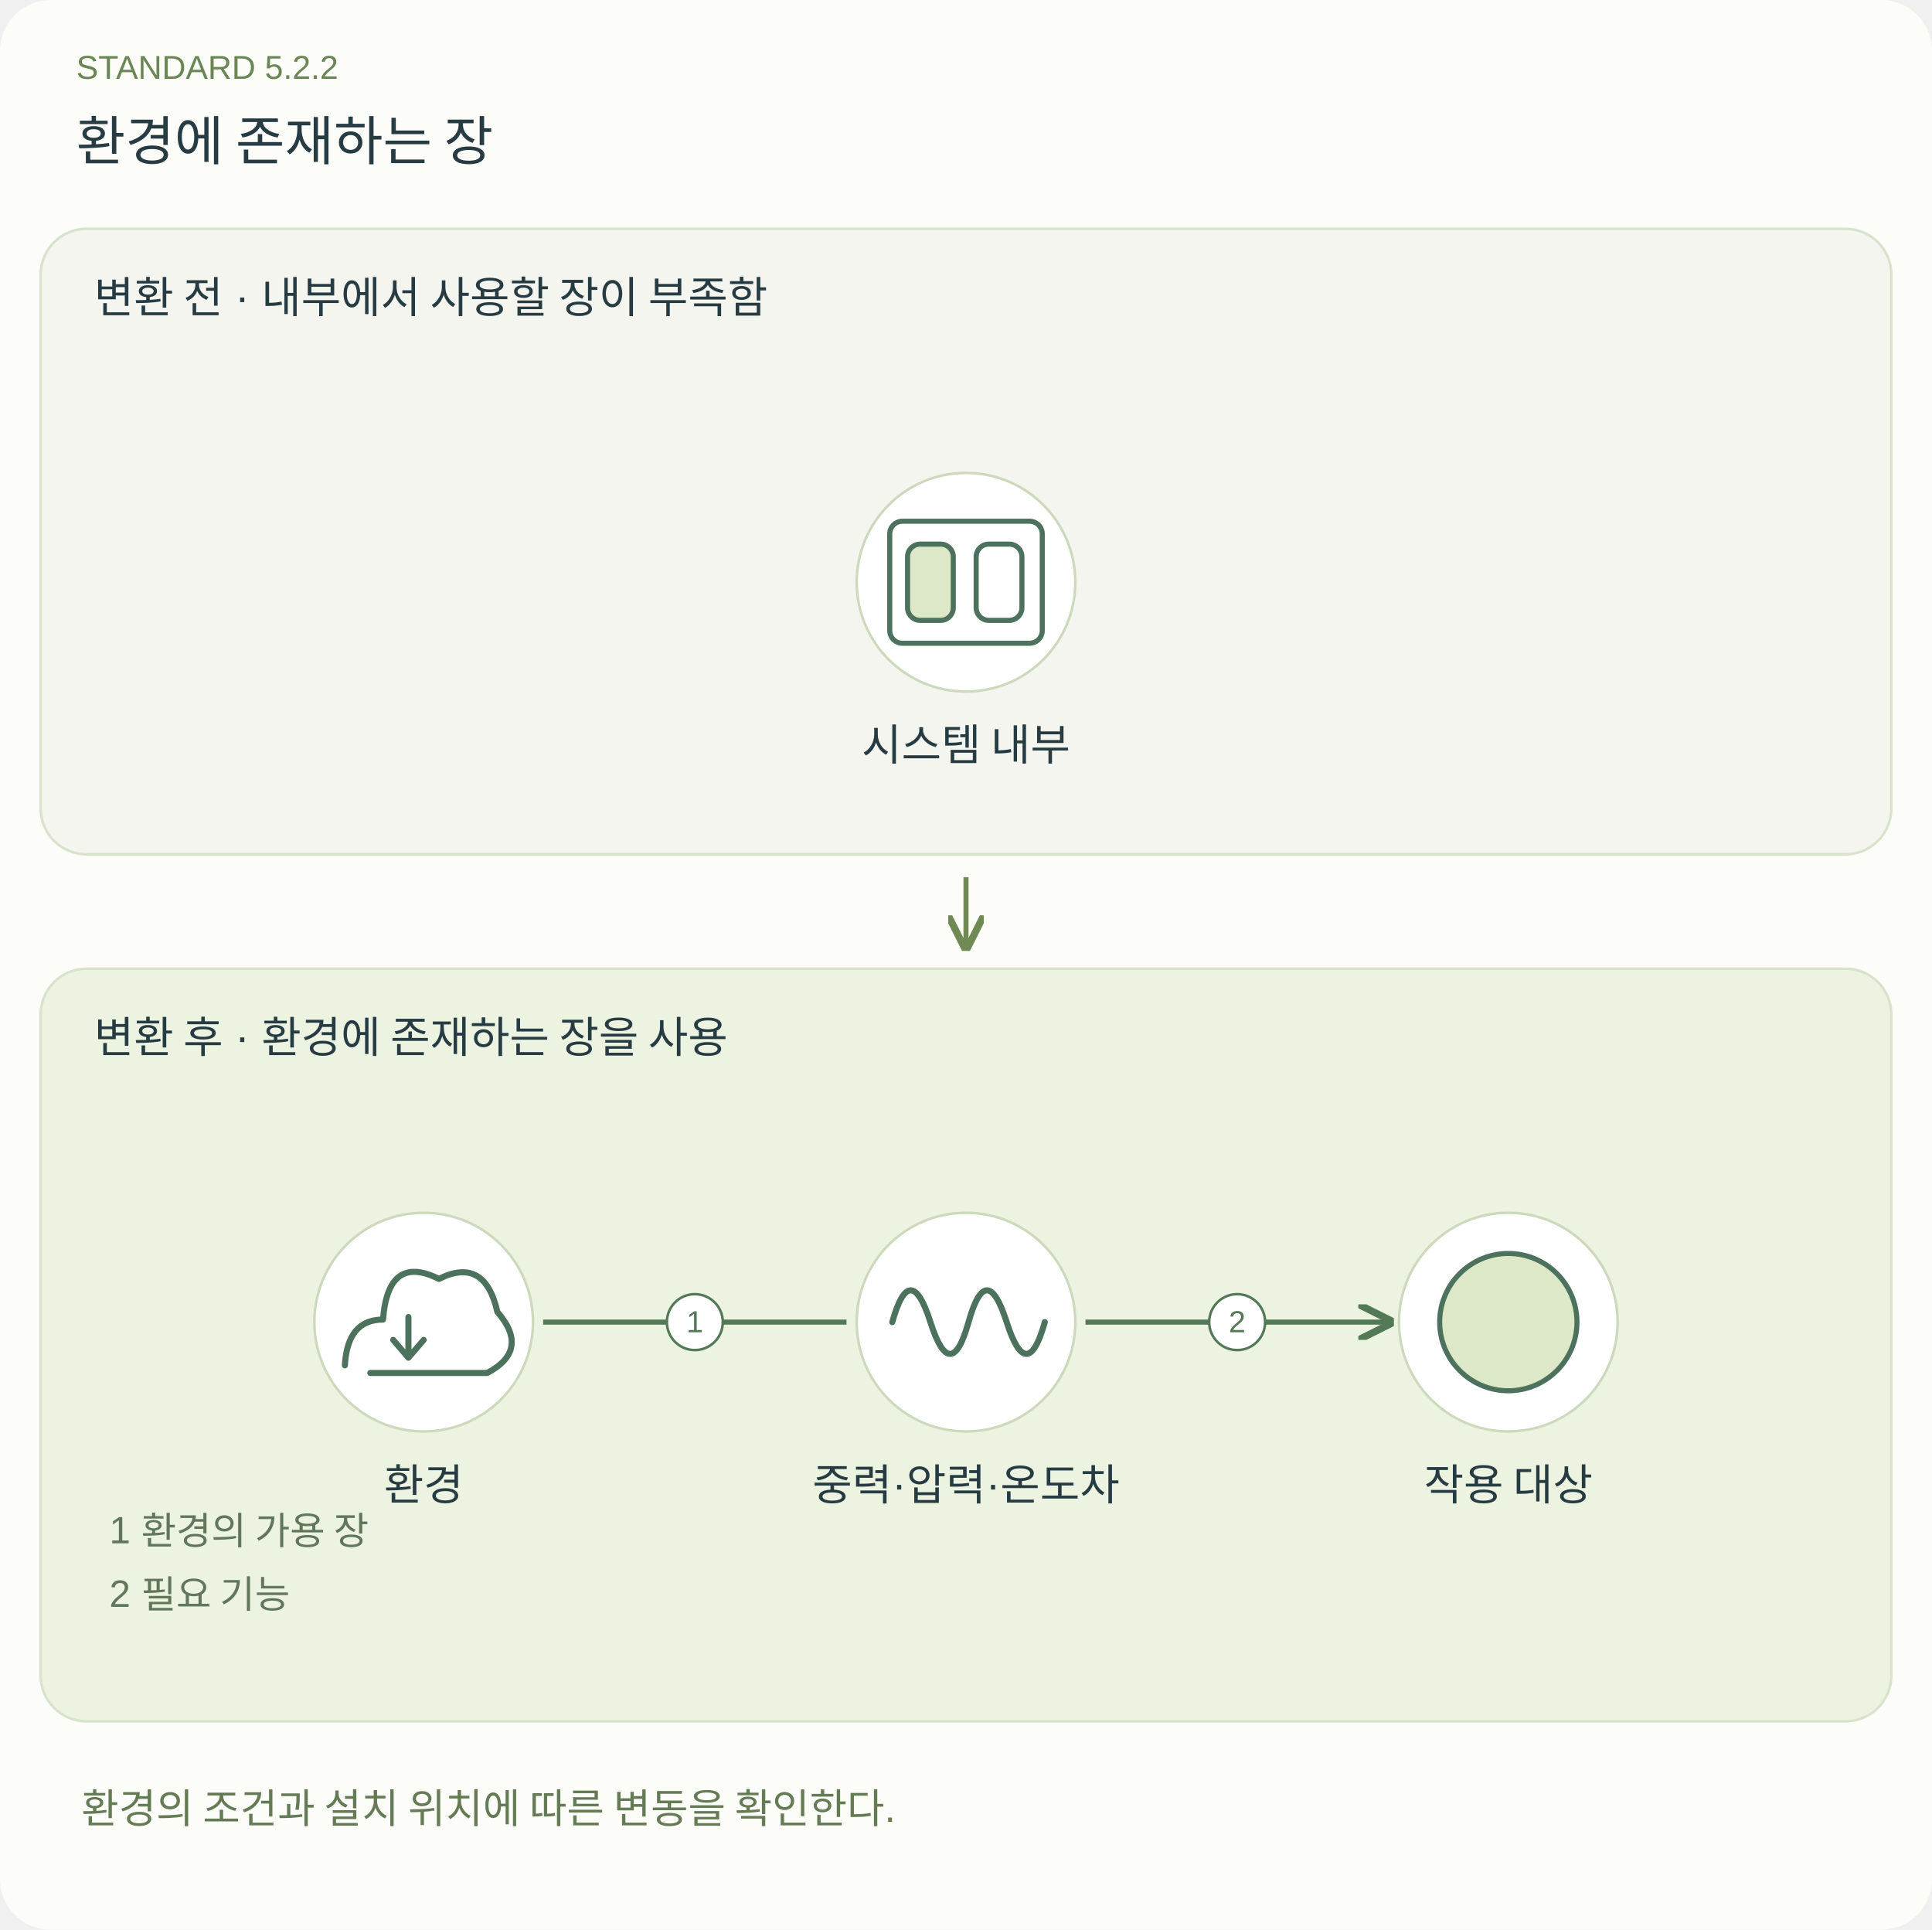
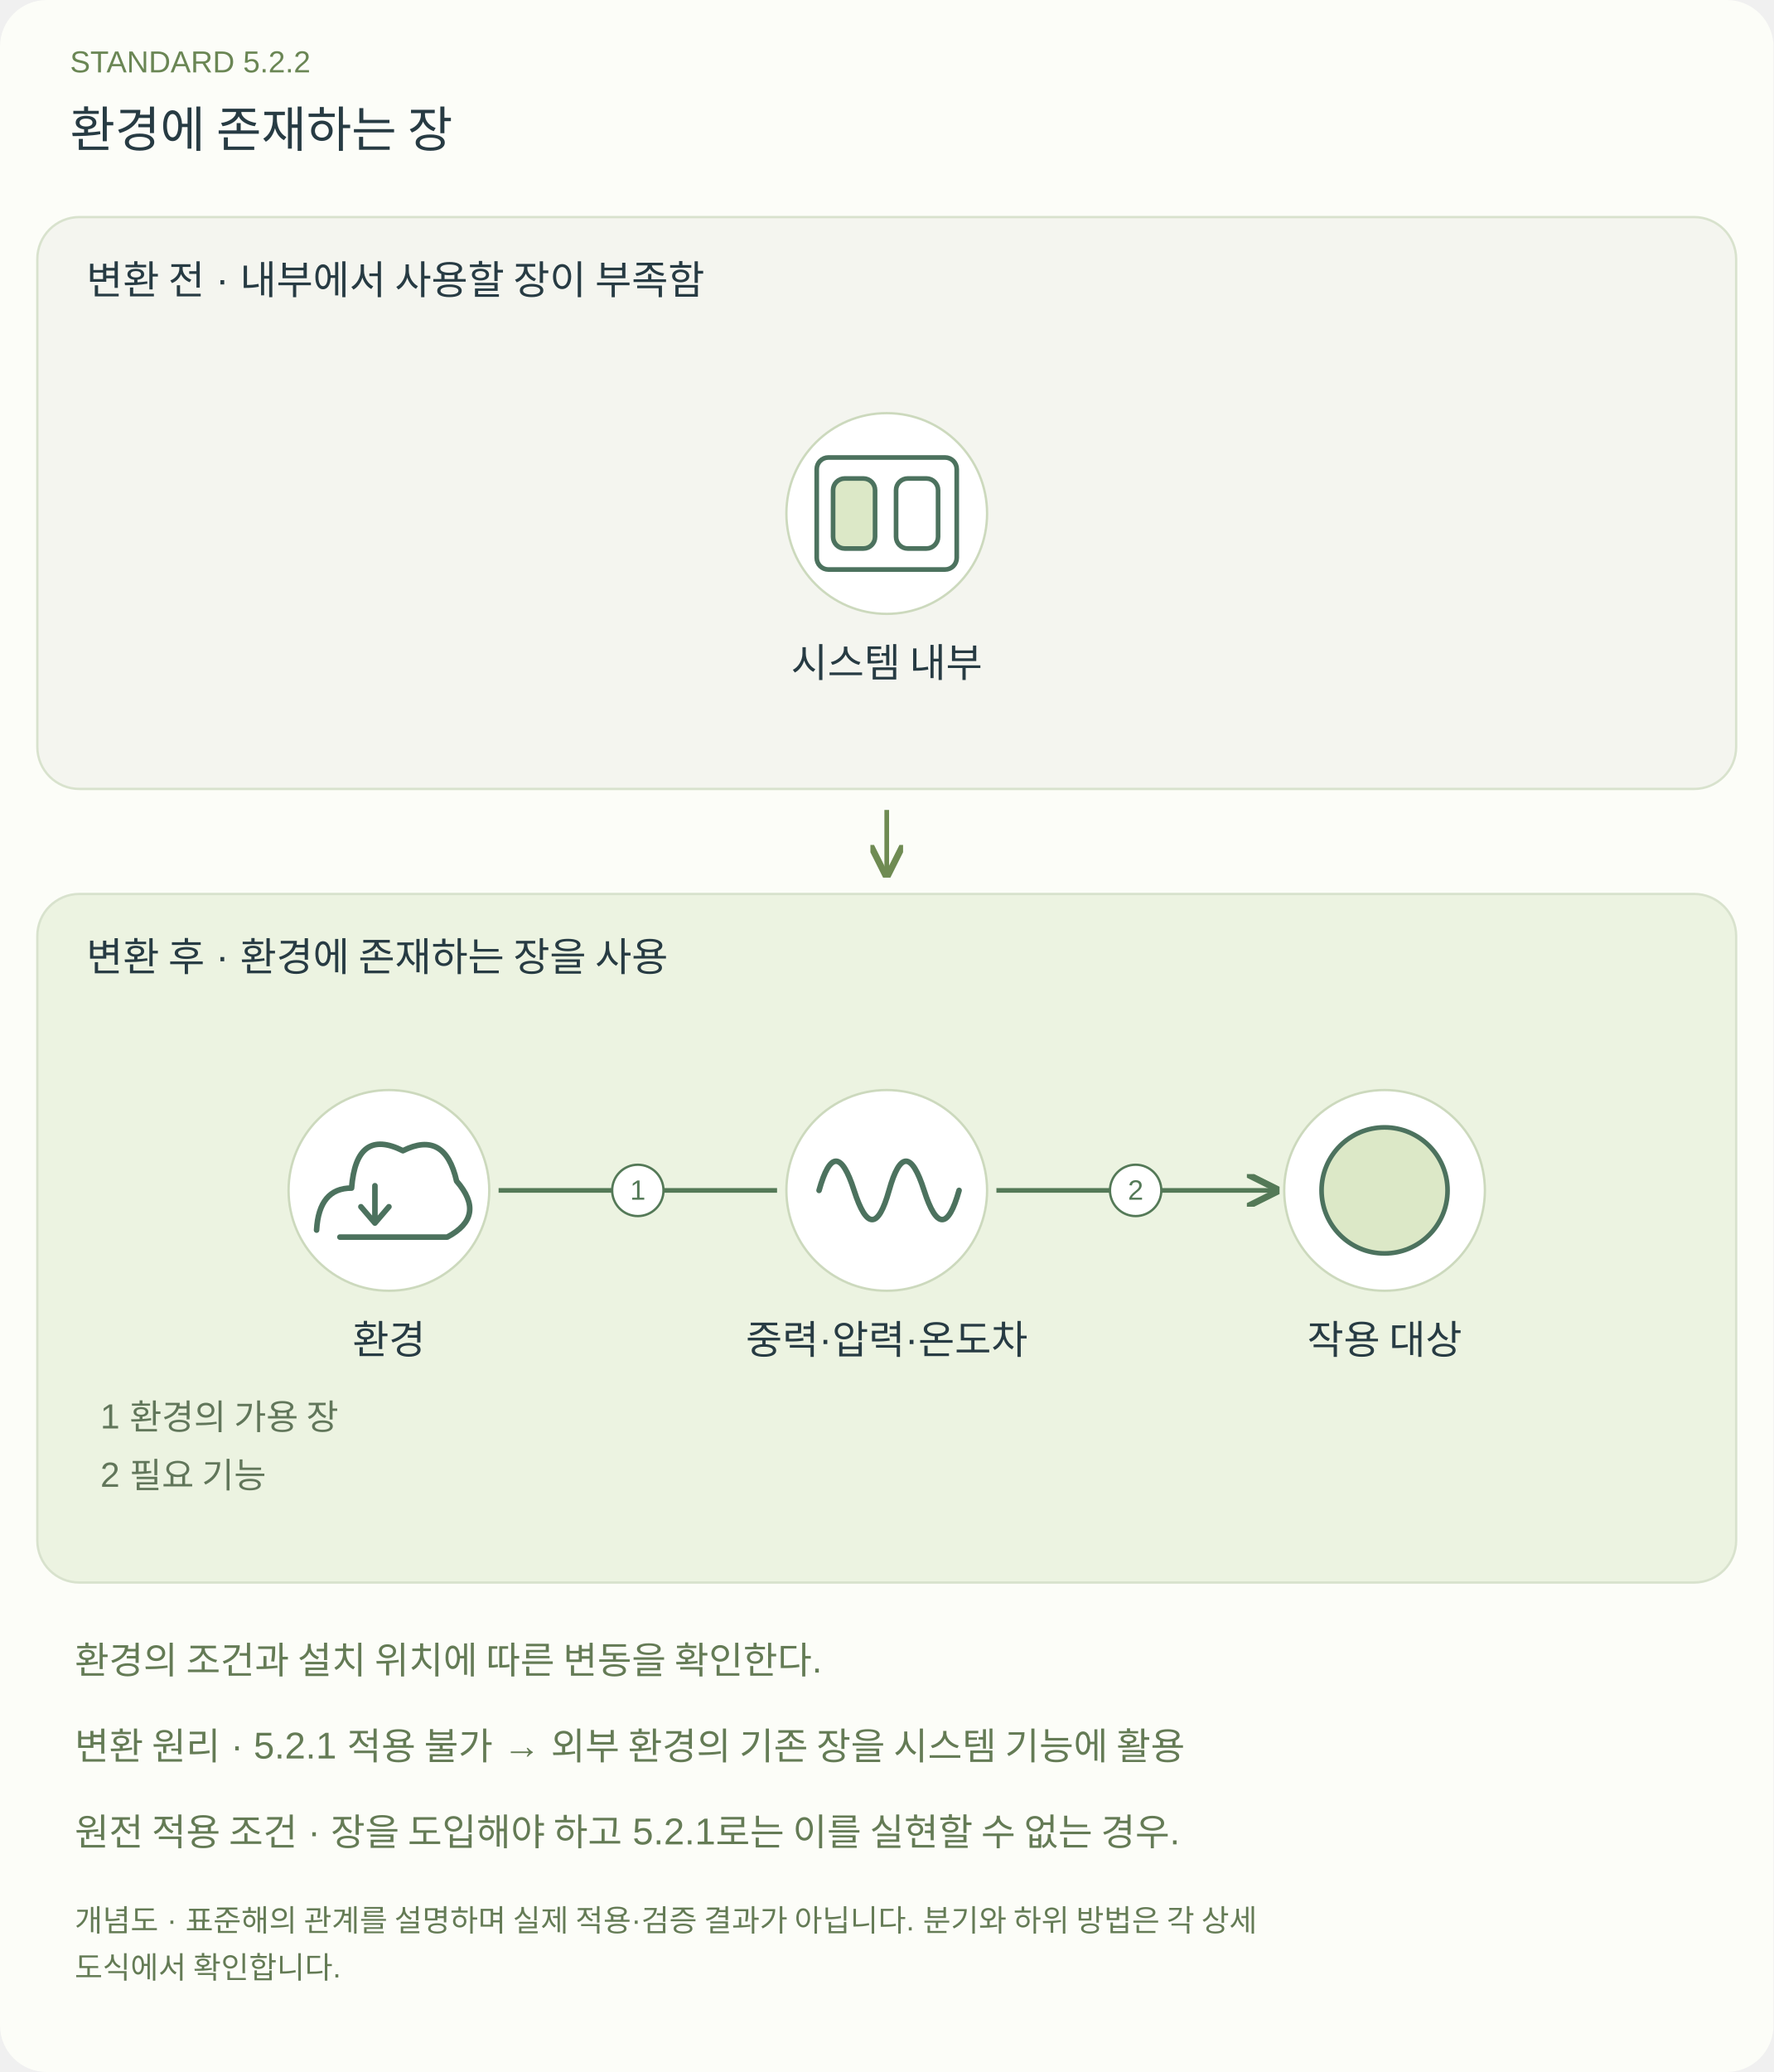
- <svg xmlns="http://www.w3.org/2000/svg" viewBox="0 0 760 759" role="img" aria-label="5.2.2 환경에 존재하는 장 구조도" data-standard-code="5.2.2" style="font-family:Arial,Malgun Gothic,sans-serif">
+ <svg xmlns="http://www.w3.org/2000/svg" viewBox="0 0 760 887.7" role="img" aria-label="5.2.2 환경에 존재하는 장 개념도" data-standard-code="5.2.2" style="font-family:Arial,Malgun Gothic,sans-serif">
  <rect width="100%" height="100%" rx="20" fill="#fcfdf8" />
  <defs>
    <marker id="sis-5-2-2" markerWidth="7" markerHeight="7" refX="6" refY="3.5" orient="auto-start-reverse">
      <path d="M0,0 L7,3.5 L0,7" fill="none" stroke="context-stroke" stroke-width="1.4" />
    </marker>
  </defs>
  <text x="30" y="31" text-anchor="start" fill="#6a8654" font-size="13">
    <tspan x="30" dy="0">STANDARD 5.2.2</tspan>
  </text>
  <text x="30" y="63" text-anchor="start" fill="#273b43" font-size="21">
    <tspan x="30" dy="0">환경에 존재하는 장</tspan>
  </text>
  <g data-standard="5.2.2" data-phase="before">
-     <rect x="16" y="90" width="728" height="246" rx="18" fill="#f4f5ef" stroke="#d8e2cd" />
-     <text x="37" y="123" text-anchor="start" fill="#273b43" font-size="17">
+     <rect x="16" y="93" width="728" height="245" rx="18" fill="#f4f5ef" stroke="#d8e2cd" />
+     <text x="37" y="126" text-anchor="start" fill="#273b43" font-size="17">
      <tspan x="37" dy="0">변환 전 · 내부에서 사용할 장이 부족함</tspan>
    </text>
    <g class="sis-node" data-node="S" data-kind="system">
-       <circle cx="380.0" cy="229" r="43" fill="white" stroke="#ccd9bd" />
-       <g transform="translate(380.0,229)">
+       <circle cx="380.0" cy="220" r="43" fill="white" stroke="#ccd9bd" />
+       <g transform="translate(380.0,220)">
        <rect x="-30" y="-24" width="60" height="48" rx="5" fill="none" stroke="#4c725e" stroke-width="2" />
        <rect x="-23" y="-15" width="18" height="30" rx="5" fill="#dce8c7" stroke="#4c725e" stroke-width="2" />
        <rect x="4" y="-15" width="18" height="30" rx="5" fill="none" stroke="#4c725e" stroke-width="2" />
      </g>
-       <text x="380.0" y="299" text-anchor="middle" fill="#273b43" font-size="17">
+       <text x="380.0" y="290" text-anchor="middle" fill="#273b43" font-size="17">
        <tspan x="380.0" dy="0">시스템 내부</tspan>
      </text>
    </g>
  </g>
-   <path d="M380,345 V372" stroke="#6f8b53" stroke-width="2" marker-end="url(#sis-5-2-2)" />
+   <path d="M380,347 V374" stroke="#6f8b53" stroke-width="2" marker-end="url(#sis-5-2-2)" />
  <g data-standard="5.2.2" data-phase="after">
-     <rect x="16" y="381" width="728" height="296" rx="18" fill="#ecf3e1" stroke="#d8e2cd" />
-     <text x="37" y="414" text-anchor="start" fill="#273b43" font-size="17">
+     <rect x="16" y="383" width="728" height="295" rx="18" fill="#ecf3e1" stroke="#d8e2cd" />
+     <text x="37" y="416" text-anchor="start" fill="#273b43" font-size="17">
      <tspan x="37" dy="0">변환 후 · 환경에 존재하는 장을 사용</tspan>
    </text>
-     <path class="sis-edge" data-source="E" data-target="F" d="M213.667,520 L333.0,520" fill="none" stroke="#547957" stroke-width="2" />
-     <circle cx="273.333" cy="520" r="11" fill="white" stroke="#547957" />
-     <text x="273.333" y="524" text-anchor="middle" fill="#547957" font-size="12">
+     <path class="sis-edge" data-source="E" data-target="F" data-style="link" d="M213.667,510 L333.0,510" fill="none" stroke="#547957" stroke-width="2" />
+     <circle cx="273.333" cy="510" r="11" fill="white" stroke="#547957" />
+     <text x="273.333" y="514" text-anchor="middle" fill="#547957" font-size="12">
      <tspan x="273.333" dy="0">1</tspan>
    </text>
-     <path class="sis-edge" data-source="F" data-target="S" d="M427.0,520 L546.333,520" fill="none" stroke="#547957" stroke-width="2" marker-end="url(#sis-5-2-2)" />
-     <circle cx="486.667" cy="520" r="11" fill="white" stroke="#547957" />
-     <text x="486.667" y="524" text-anchor="middle" fill="#547957" font-size="12">
+     <path class="sis-edge" data-source="F" data-target="S" data-style="action" d="M427.0,510 L546.333,510" fill="none" stroke="#547957" stroke-width="2" marker-end="url(#sis-5-2-2)" />
+     <circle cx="486.667" cy="510" r="11" fill="white" stroke="#547957" />
+     <text x="486.667" y="514" text-anchor="middle" fill="#547957" font-size="12">
      <tspan x="486.667" dy="0">2</tspan>
    </text>
    <g class="sis-node" data-node="E" data-kind="environment">
-       <circle cx="166.667" cy="520" r="43" fill="white" stroke="#ccd9bd" />
-       <g transform="translate(166.6667,520)">
+       <circle cx="166.667" cy="510" r="43" fill="white" stroke="#ccd9bd" />
+       <g transform="translate(166.6667,510)">
        <path d="M-31,17 Q-30,-1 -16,-1 Q-14,-27 6,-17 Q24,-26 29,-4 Q42,11 25,20 H-21" fill="none" stroke="#4c725e" stroke-width="2.4" stroke-linecap="round" stroke-linejoin="round" />
        <path d="M-6,-2 V13 M-12,7 L-6,14 L0,7" fill="none" stroke="#4c725e" stroke-width="2.4" stroke-linecap="round" stroke-linejoin="round" />
      </g>
-       <text x="166.667" y="590" text-anchor="middle" fill="#273b43" font-size="17">
+       <text x="166.667" y="580" text-anchor="middle" fill="#273b43" font-size="17">
        <tspan x="166.667" dy="0">환경</tspan>
      </text>
    </g>
    <g class="sis-node" data-node="F" data-kind="field">
-       <circle cx="380.0" cy="520" r="43" fill="white" stroke="#ccd9bd" />
-       <g transform="translate(380.0,520)">
+       <circle cx="380.0" cy="510" r="43" fill="white" stroke="#ccd9bd" />
+       <g transform="translate(380.0,510)">
        <path d="M-29,0 Q-22,-25 -14,0 T1,0 T16,0 T31,0" fill="none" stroke="#4c725e" stroke-width="2.4" stroke-linecap="round" stroke-linejoin="round" />
      </g>
-       <text x="380.0" y="590" text-anchor="middle" fill="#273b43" font-size="17">
+       <text x="380.0" y="580" text-anchor="middle" fill="#273b43" font-size="17">
        <tspan x="380.0" dy="0">중력·압력·온도차</tspan>
      </text>
    </g>
    <g class="sis-node" data-node="S" data-kind="substance">
-       <circle cx="593.333" cy="520" r="43" fill="white" stroke="#ccd9bd" />
-       <g transform="translate(593.3333,520)">
+       <circle cx="593.333" cy="510" r="43" fill="white" stroke="#ccd9bd" />
+       <g transform="translate(593.3333,510)">
        <circle cx="0" cy="0" r="27" fill="#dce8c7" stroke="#4c725e" stroke-width="2" />
      </g>
-       <text x="593.333" y="590" text-anchor="middle" fill="#273b43" font-size="17">
+       <text x="593.333" y="580" text-anchor="middle" fill="#273b43" font-size="17">
        <tspan x="593.333" dy="0">작용 대상</tspan>
      </text>
    </g>
-     <text x="43" y="607" text-anchor="start" fill="#61765a" font-size="15">
+     <text x="43" y="612" text-anchor="start" fill="#61765a" font-size="15">
      <tspan x="43" dy="0">1  환경의 가용 장</tspan>
    </text>
-     <text x="43" y="632" text-anchor="start" fill="#61765a" font-size="15">
+     <text x="43" y="637" text-anchor="start" fill="#61765a" font-size="15">
      <tspan x="43" dy="0">2  필요 기능</tspan>
    </text>
  </g>
  <text x="32" y="717" text-anchor="start" fill="#647b55" font-size="16">
    <tspan x="32" dy="0">환경의 조건과 설치 위치에 따른 변동을 확인한다.</tspan>
  </text>
+   <text x="32" y="753.8" text-anchor="start" fill="#647b55" font-size="16">
+     <tspan x="32" dy="0">변환 원리 · 5.2.1 적용 불가 → 외부 환경의 기존 장을 시스템 기능에 활용</tspan>
+   </text>
+   <text x="32" y="790.6" text-anchor="start" fill="#647b55" font-size="16">
+     <tspan x="32" dy="0">원전 적용 조건 · 장을 도입해야 하고 5.2.1로는 이를 실현할 수 없는 경우.</tspan>
+   </text>
+   <text x="32" y="827.4" text-anchor="start" fill="#647b55" font-size="13">
+     <tspan x="32" dy="0">개념도 · 표준해의 관계를 설명하며 실제 적용·검증 결과가 아닙니다. 분기와 하위 방법은 각 상세 </tspan>
+     <tspan x="32" dy="20.15">도식에서 확인합니다.</tspan>
+   </text>
</svg>
